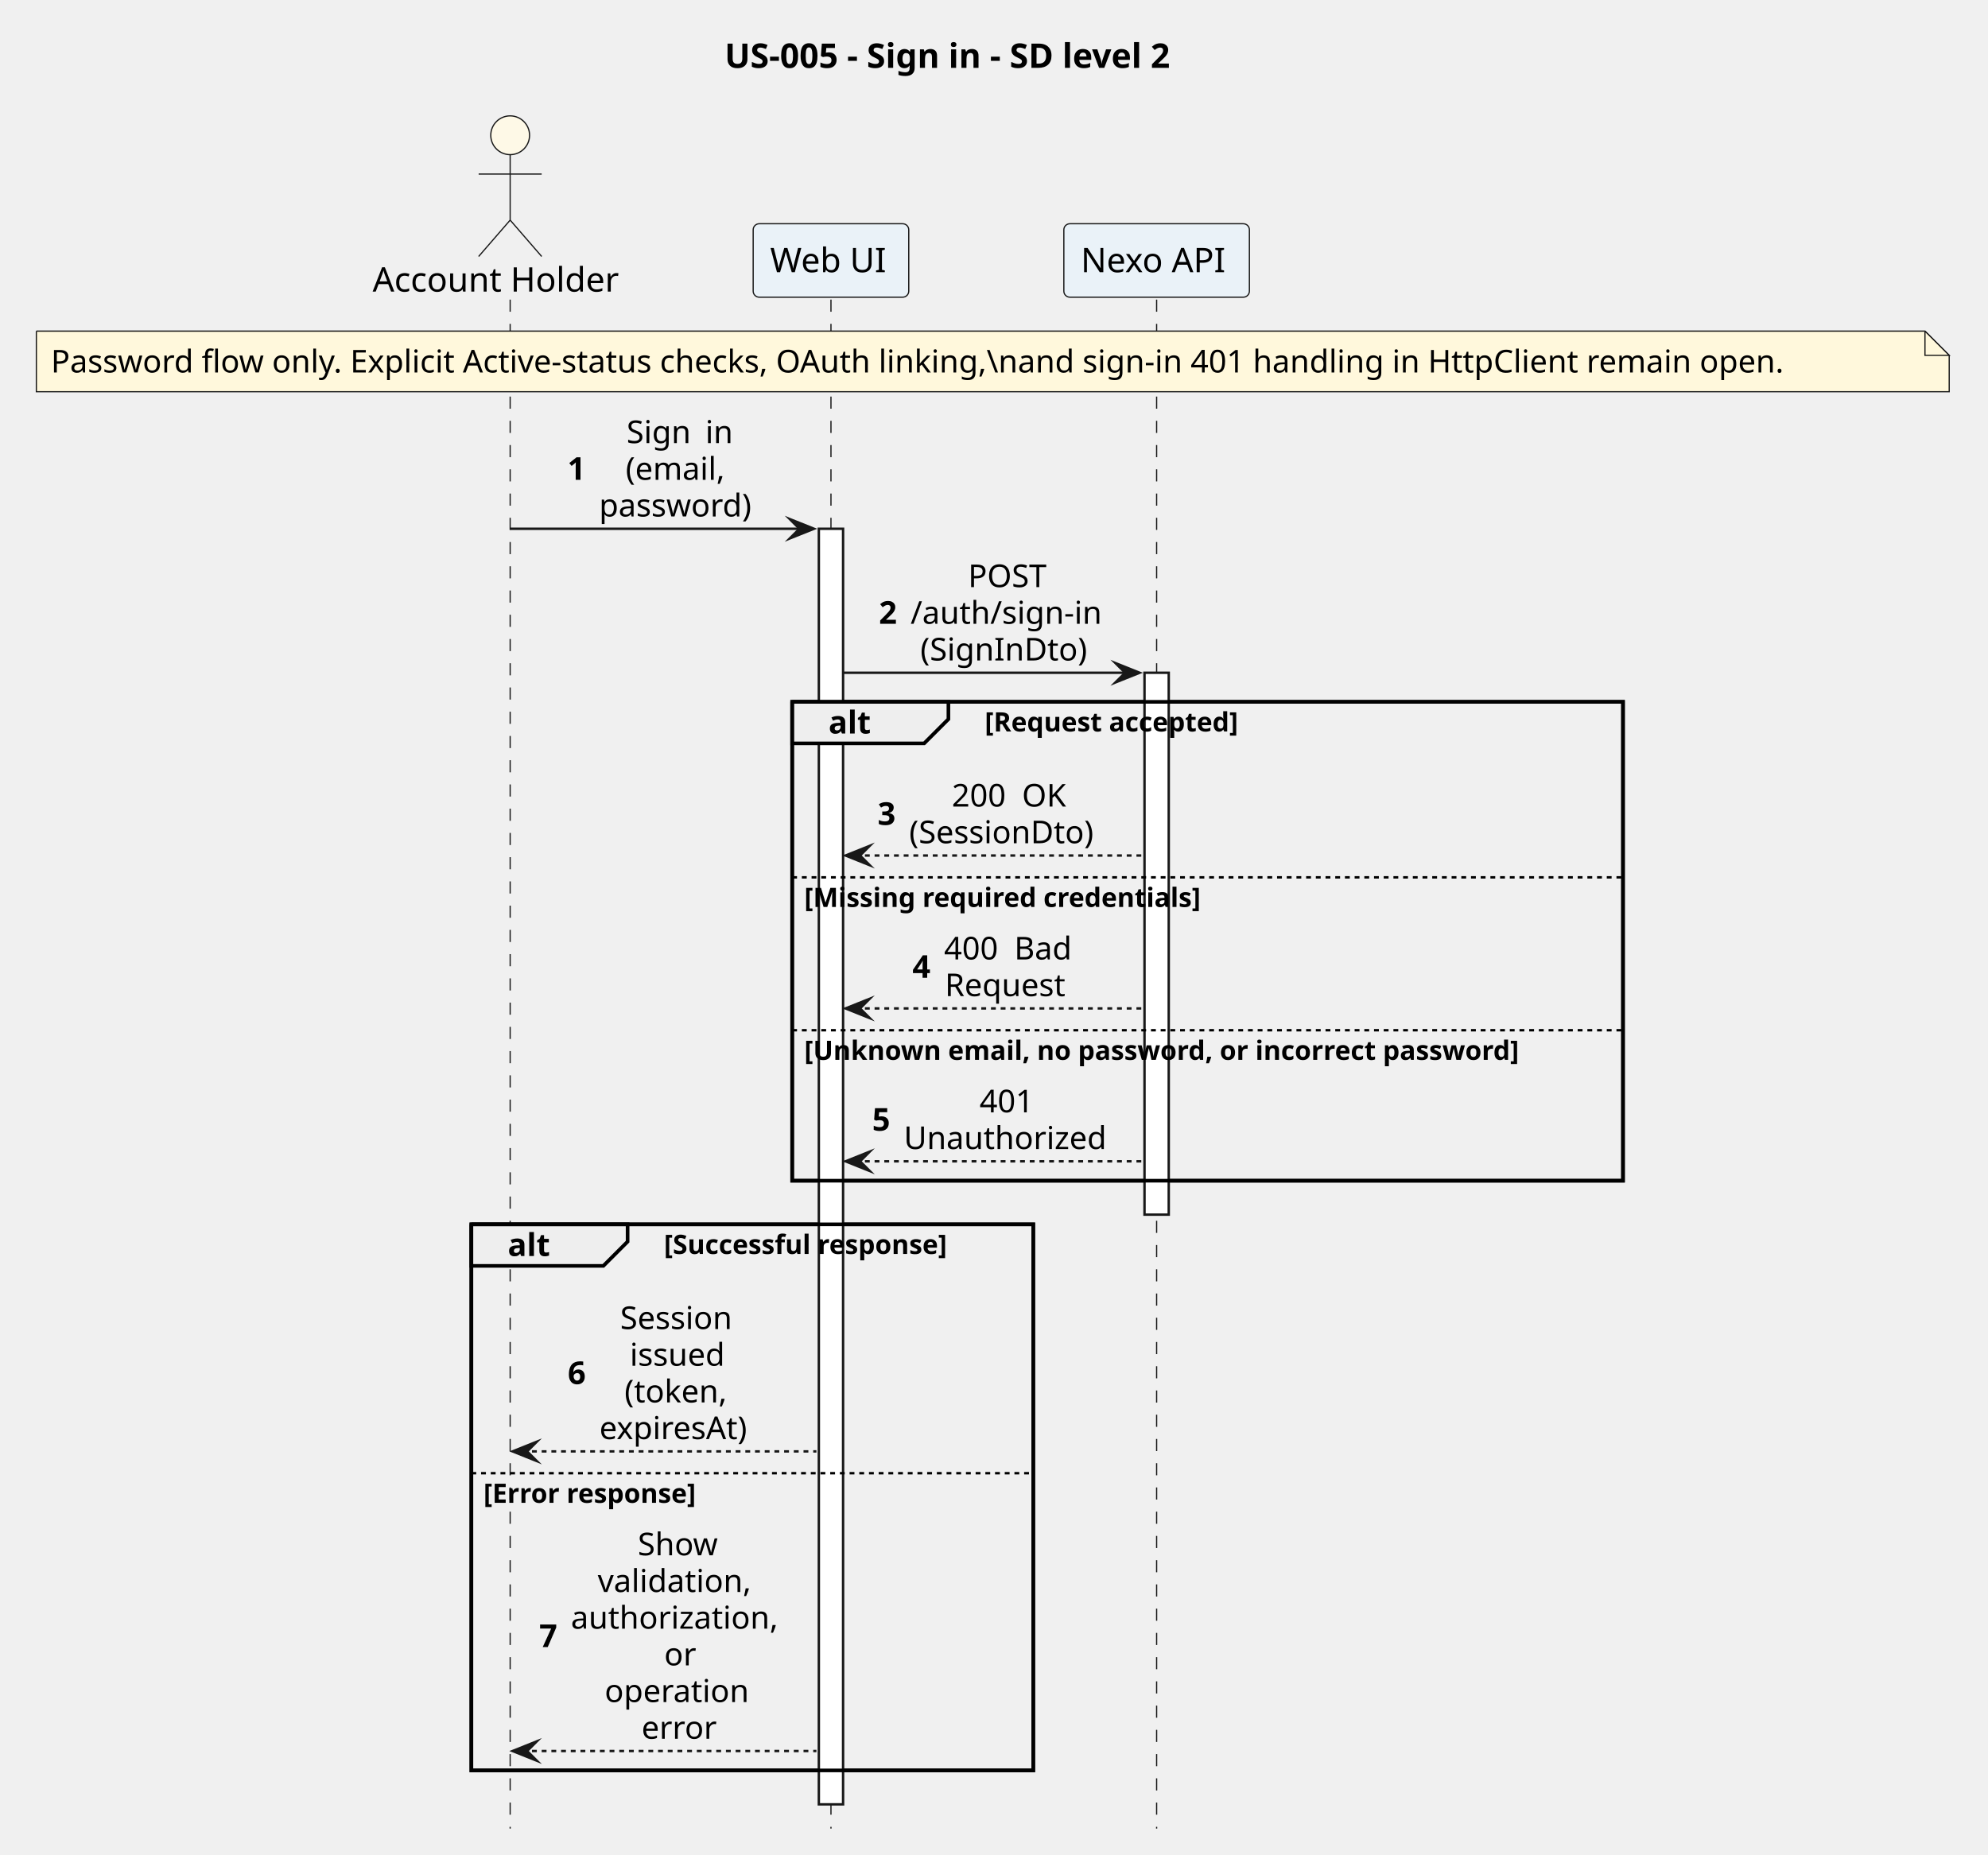
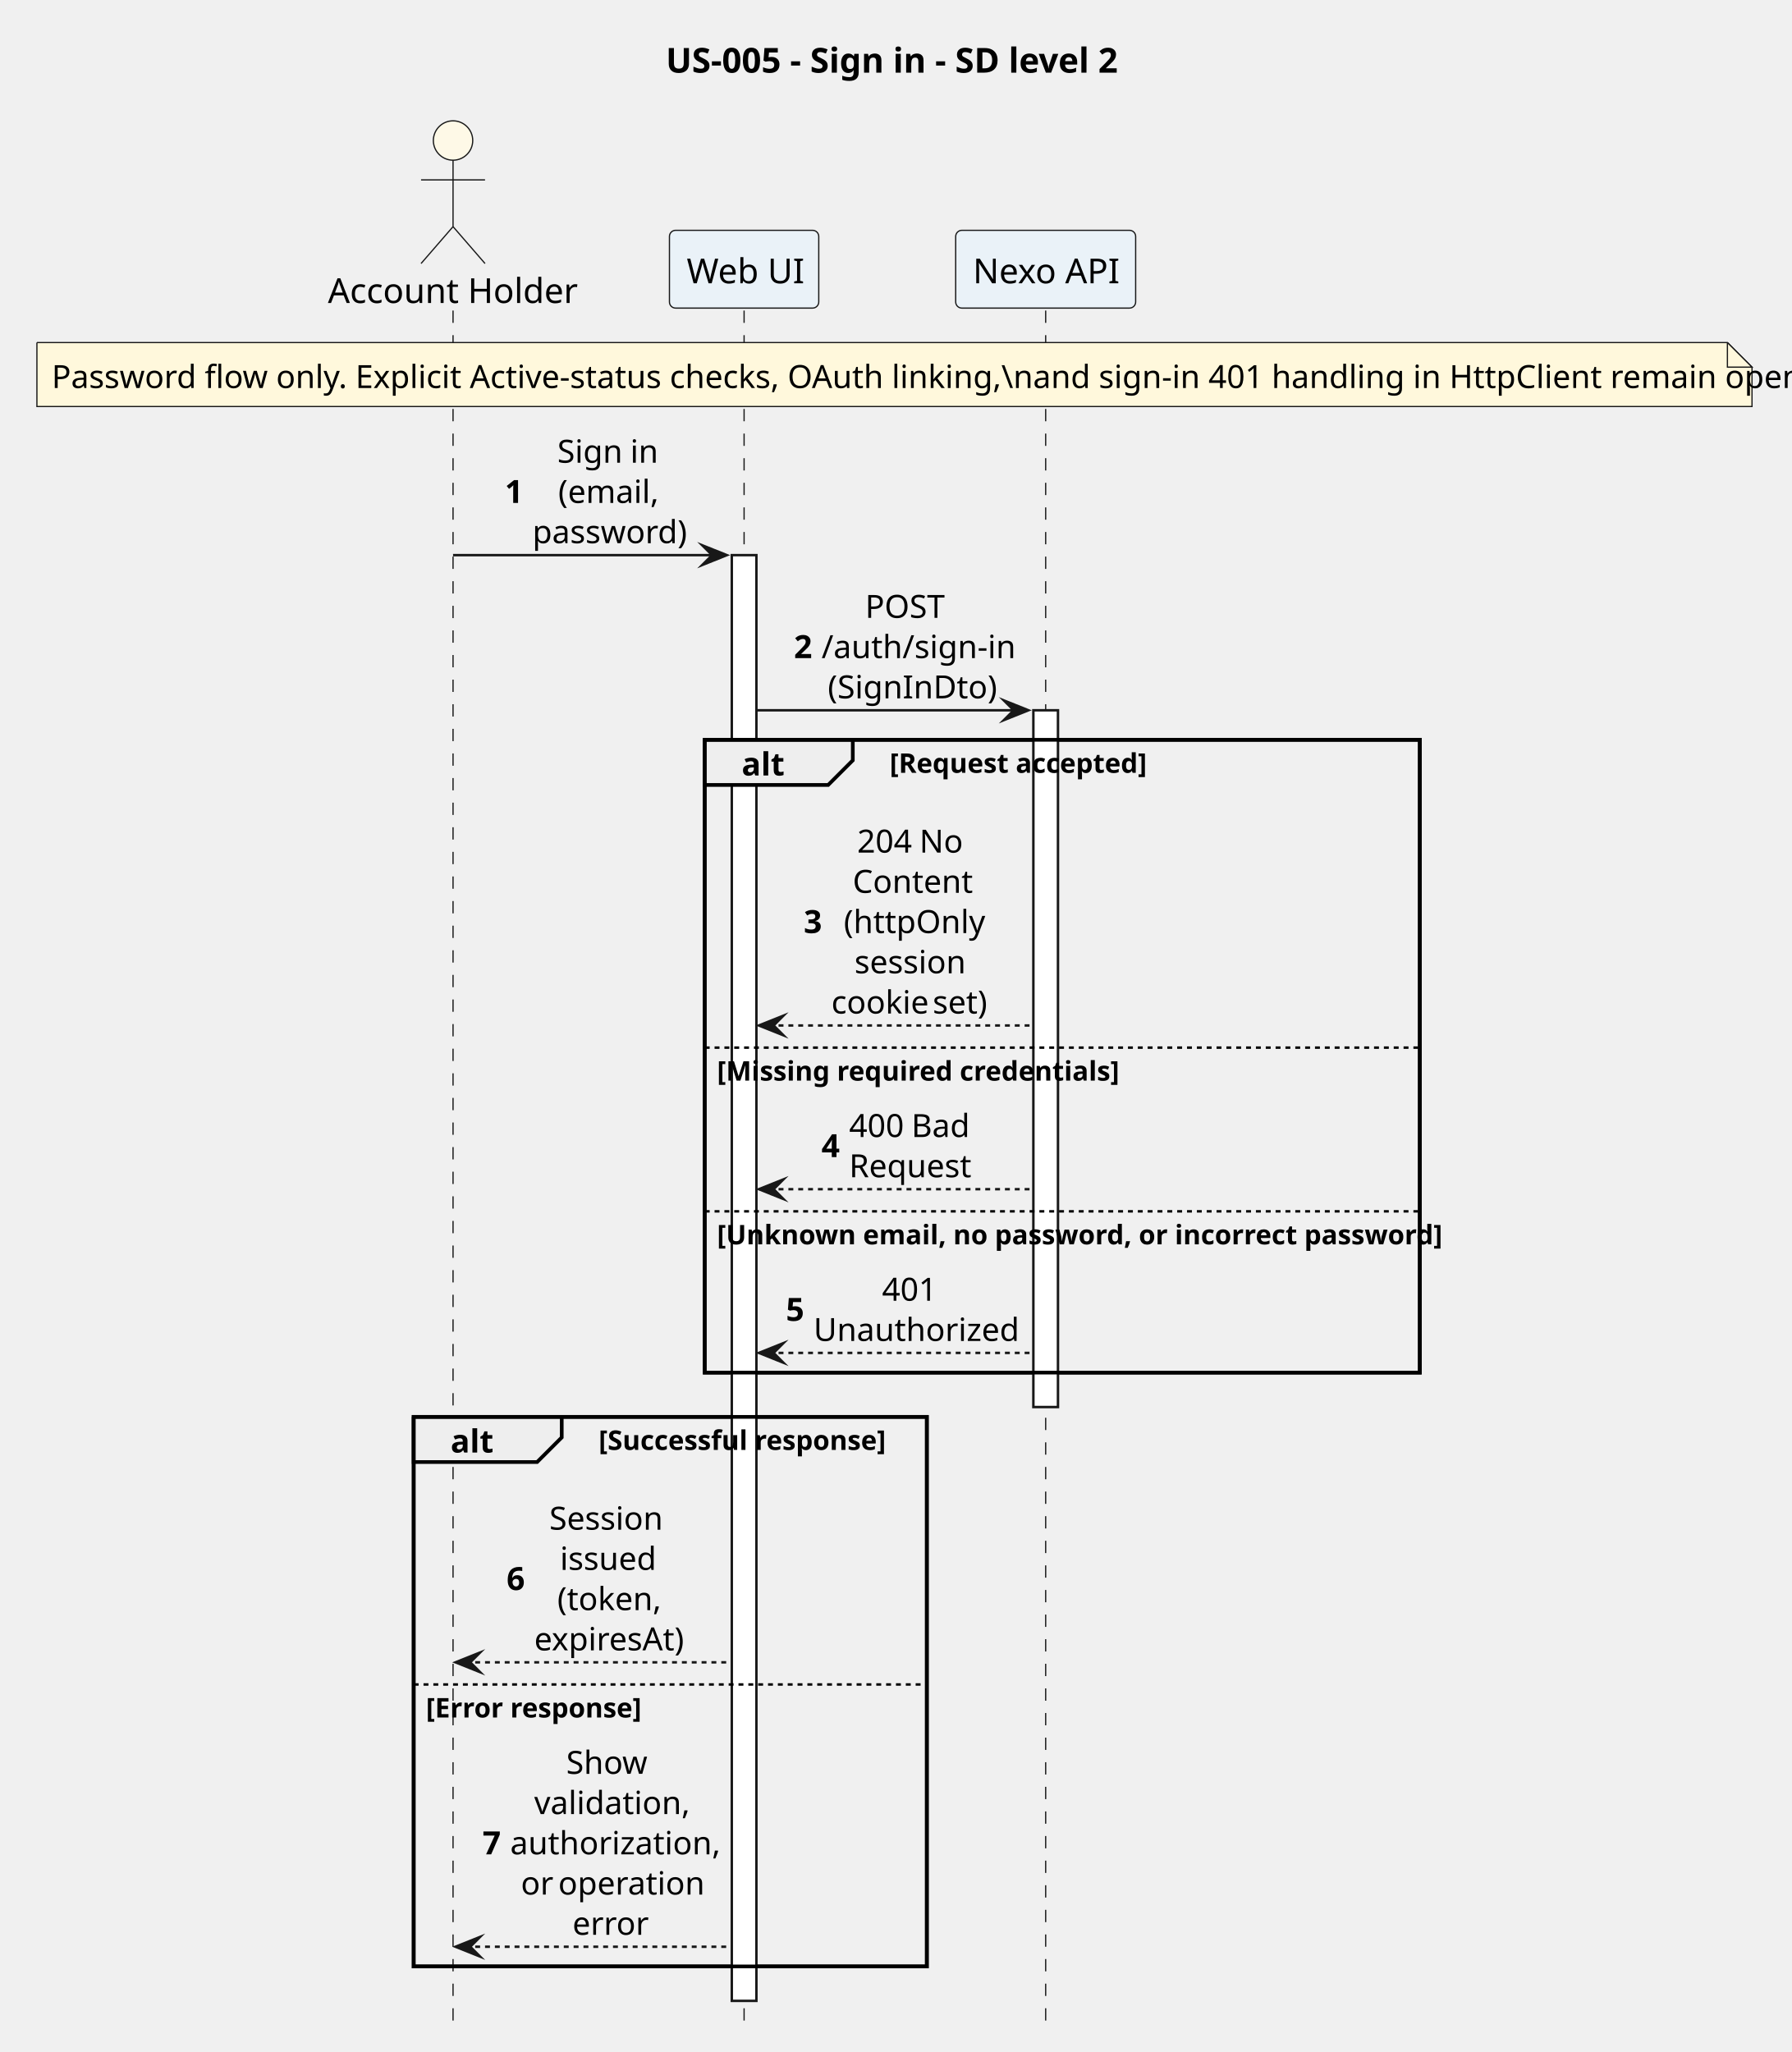
- <svg xmlns="http://www.w3.org/2000/svg" version="1.1" data-diagram-type="SEQUENCE" style="width:820px;height:765px;background:#FFFFFF;" width="820px" height="765px" viewBox="0 0 820 765" zoomAndPan="magnify" preserveAspectRatio="none" contentStyleType="text/css">
+ <svg xmlns="http://www.w3.org/2000/svg" version="1.1" data-diagram-type="SEQUENCE" style="width:728px;height:834px;background:#FFFFFF;" width="728px" height="834px" viewBox="0 0 728 834" zoomAndPan="magnify" preserveAspectRatio="none" contentStyleType="text/css">
  <defs />
  <g font-family="sans-serif" lengthAdjust="spacing">
    <g class="title" data-source-line="1">
-       <text x="298.904" y="27.995" fill="#000" font-size="14" textLength="221.02" font-weight="700">US-005 - Sign in - SD level 2</text>
+       <text x="270.589" y="29.533" fill="#000" font-size="14" textLength="185.165" font-weight="700">US-005 - Sign in - SD level 2</text>
    </g>
-     <rect x="326.751" y="289.523" width="342.693" height="197.539" fill="none" style="stroke:#000;stroke-width:1.5;" />
-     <rect x="194.429" y="505.063" width="231.767" height="225.266" fill="none" style="stroke:#000;stroke-width:1.5;" />
+     <rect x="286.393" y="300.68" width="290.604" height="257.188" fill="none" style="stroke:#000;stroke-width:1.5;" />
+     <rect x="168.112" y="575.867" width="208.545" height="223.352" fill="none" style="stroke:#000;stroke-width:1.5;" />
    <g>
-       <rect x="206.929" y="123.594" width="8" height="630.734" fill="#000" fill-opacity="0" />
-       <line x1="210.429" y1="123.594" x2="210.429" y2="754.328" style="stroke:#181818;stroke-width:0.5;stroke-dasharray:5,5;" />
+       <rect x="180.612" y="126.219" width="8" height="697" fill="#000" fill-opacity="0" />
+       <line x1="184.112" y1="126.219" x2="184.112" y2="823.219" style="stroke:#181818;stroke-width:0.5;stroke-dasharray:5,5;" />
    </g>
    <g>
-       <rect x="339.251" y="123.594" width="8" height="630.734" fill="#000" fill-opacity="0" />
-       <line x1="342.751" y1="123.594" x2="342.751" y2="754.328" style="stroke:#181818;stroke-width:0.5;stroke-dasharray:5,5;" />
+       <rect x="298.893" y="126.219" width="8" height="697" fill="#000" fill-opacity="0" />
+       <line x1="302.393" y1="126.219" x2="302.393" y2="823.219" style="stroke:#181818;stroke-width:0.5;stroke-dasharray:5,5;" />
    </g>
    <g>
-       <rect x="337.751" y="218.125" width="10" height="526.203" fill="#FFF" style="stroke:#181818;stroke-width:1;" />
+       <rect x="297.393" y="225.625" width="10" height="587.594" fill="#FFF" style="stroke:#181818;stroke-width:1;" />
    </g>
    <g>
-       <rect x="473.577" y="123.594" width="8" height="630.734" fill="#000" fill-opacity="0" />
-       <line x1="477.077" y1="123.594" x2="477.077" y2="754.328" style="stroke:#181818;stroke-width:0.5;stroke-dasharray:5,5;" />
+       <rect x="421.45" y="126.219" width="8" height="697" fill="#000" fill-opacity="0" />
+       <line x1="424.95" y1="126.219" x2="424.95" y2="823.219" style="stroke:#181818;stroke-width:0.5;stroke-dasharray:5,5;" />
    </g>
    <g>
-       <rect x="472.077" y="277.523" width="10" height="223.539" fill="#FFF" style="stroke:#181818;stroke-width:1;" />
+       <rect x="419.95" y="288.68" width="10" height="283.188" fill="#FFF" style="stroke:#181818;stroke-width:1;" />
    </g>
-     <text x="153.699" y="120.292" fill="#000" font-size="14" textLength="107.461">Account Holder</text>
-     <ellipse cx="210.429" cy="55.797" rx="8" ry="8" fill="#FEF9E7" style="stroke:#181818;stroke-width:0.5;" />
-     <path d="M210.429,63.797 L210.429,90.797 M197.429,71.797 L223.429,71.797 M210.429,90.797 L197.429,105.797 M210.429,90.797 L223.429,105.797" style="stroke:#181818;stroke-width:0.5;" fill="none" />
-     <rect x="310.667" y="92.297" width="64.169" height="30.297" fill="#EAF2F8" style="stroke:#181818;stroke-width:0.5;" rx="2.5" ry="2.5" />
-     <text x="317.667" y="112.292" fill="#000" font-size="14" textLength="50.169">Web UI</text>
-     <rect x="438.809" y="92.297" width="76.535" height="30.297" fill="#EAF2F8" style="stroke:#181818;stroke-width:0.5;" rx="2.5" ry="2.5" />
-     <text x="445.809" y="112.292" fill="#000" font-size="14" textLength="62.535">Nexo API</text>
-     <path d="M15,136.594 L15,161.594 L804,161.594 L804,146.594 L794,136.594 L15,136.594" style="stroke:#181818;stroke-width:0.5;" fill="#FFF8DC" />
-     <path d="M794,136.594 L794,146.594 L804,146.594 L794,136.594" style="stroke:#181818;stroke-width:0.5;" fill="#FFF8DC" />
-     <text x="21" y="153.661" fill="#000" font-size="13" textLength="768.828">Password flow only. Explicit Active-status checks, OAuth linking,\nand sign-in 401 handling in HttpClient remain open.</text>
-     <polygon points="325.751,214.125,335.751,218.125,325.751,222.125,329.751,218.125" fill="#181818" style="stroke:#181818;stroke-width:1;stroke-linejoin:miter;stroke-miterlimit:10;" />
-     <line x1="210.429" y1="218.125" x2="331.751" y2="218.125" style="stroke:#181818;stroke-width:1;" />
-     <text x="234.058" y="197.926" fill="#000" font-size="13" font-weight="700">1</text>
-     <text x="258.444" y="182.793" fill="#000" font-size="13" textLength="28.355">Sign</text>
-     <text x="286.799" y="182.793" fill="#000" font-size="13"> </text>
-     <text x="290.931" y="182.793" fill="#000" font-size="13" textLength="11.851">in</text>
-     <text x="258.085" y="197.926" fill="#000" font-size="13" textLength="45.056">(email,</text>
-     <text x="247.104" y="213.059" fill="#000" font-size="13" textLength="67.019">password)</text>
-     <polygon points="460.077,273.523,470.077,277.523,460.077,281.523,464.077,277.523" fill="#181818" style="stroke:#181818;stroke-width:1;stroke-linejoin:miter;stroke-miterlimit:10;" />
-     <line x1="347.751" y1="277.523" x2="466.077" y2="277.523" style="stroke:#181818;stroke-width:1;" />
-     <text x="362.531" y="257.325" fill="#000" font-size="13" font-weight="700">2</text>
-     <text x="399.304" y="242.192" fill="#000" font-size="13" textLength="34.265">POST</text>
-     <text x="375.577" y="257.325" fill="#000" font-size="13" textLength="81.72">/auth/sign-in</text>
-     <text x="379.62" y="272.458" fill="#000" font-size="13" textLength="73.633">(SignInDto)</text>
-     <path d="M326.751,289.523 L391.194,289.523 L391.194,296.656 L381.194,306.656 L326.751,306.656 L326.751,289.523" style="stroke:#000;stroke-width:1.5;" fill="#EEE" />
-     <rect x="326.751" y="289.523" width="342.693" height="197.539" fill="none" style="stroke:#000;stroke-width:1.5;" />
-     <text x="341.751" y="302.59" fill="#000" font-size="13" textLength="19.443" font-weight="700">alt</text>
-     <text x="406.194" y="301.734" fill="#000" font-size="11" textLength="121.177" font-weight="700">[Request accepted]</text>
-     <polygon points="358.751,348.922,348.751,352.922,358.751,356.922,354.751,352.922" fill="#181818" style="stroke:#181818;stroke-width:1;stroke-linejoin:miter;stroke-miterlimit:10;" />
-     <line x1="352.751" y1="352.922" x2="471.077" y2="352.922" style="stroke:#181818;stroke-width:1;stroke-dasharray:2,2;" />
-     <text x="361.989" y="340.29" fill="#000" font-size="13" font-weight="700">3</text>
-     <text x="392.585" y="332.723" fill="#000" font-size="13" textLength="24.813">200</text>
-     <text x="417.398" y="332.723" fill="#000" font-size="13"> </text>
-     <text x="421.531" y="332.723" fill="#000" font-size="13" textLength="18.757">OK</text>
-     <text x="375.034" y="347.856" fill="#000" font-size="13" textLength="82.805">(SessionDto)</text>
-     <line x1="326.751" y1="361.922" x2="669.445" y2="361.922" style="stroke:#000;stroke-width:1;stroke-dasharray:2,2;" />
-     <text x="331.751" y="374.132" fill="#000" font-size="11" textLength="187.462" font-weight="700">[Missing required credentials]</text>
-     <polygon points="358.751,411.992,348.751,415.992,358.751,419.992,354.751,415.992" fill="#181818" style="stroke:#181818;stroke-width:1;stroke-linejoin:miter;stroke-miterlimit:10;" />
-     <line x1="352.751" y1="415.992" x2="471.077" y2="415.992" style="stroke:#181818;stroke-width:1;stroke-dasharray:2,2;" />
-     <text x="376.35" y="403.36" fill="#000" font-size="13" font-weight="700">4</text>
-     <text x="389.396" y="395.793" fill="#000" font-size="13" textLength="24.813">400</text>
-     <text x="414.209" y="395.793" fill="#000" font-size="13"> </text>
-     <text x="418.341" y="395.793" fill="#000" font-size="13" textLength="25.137">Bad</text>
-     <text x="389.742" y="410.926" fill="#000" font-size="13" textLength="53.39">Request</text>
-     <line x1="326.751" y1="424.992" x2="669.445" y2="424.992" style="stroke:#000;stroke-width:1;stroke-dasharray:2,2;" />
-     <text x="331.751" y="437.203" fill="#000" font-size="11" textLength="335.693" font-weight="700">[Unknown email, no password, or incorrect password]</text>
-     <polygon points="358.751,475.063,348.751,479.063,358.751,483.063,354.751,479.063" fill="#181818" style="stroke:#181818;stroke-width:1;stroke-linejoin:miter;stroke-miterlimit:10;" />
-     <line x1="352.751" y1="479.063" x2="471.077" y2="479.063" style="stroke:#181818;stroke-width:1;stroke-dasharray:2,2;" />
-     <text x="359.751" y="466.43" fill="#000" font-size="13" font-weight="700">5</text>
-     <text x="404.03" y="458.864" fill="#000" font-size="13" textLength="24.813">401</text>
-     <text x="372.797" y="473.997" fill="#000" font-size="13" textLength="87.28">Unauthorized</text>
-     <path d="M194.429,505.063 L258.872,505.063 L258.872,512.195 L248.872,522.195 L194.429,522.195 L194.429,505.063" style="stroke:#000;stroke-width:1.5;" fill="#EEE" />
-     <rect x="194.429" y="505.063" width="231.767" height="225.266" fill="none" style="stroke:#000;stroke-width:1.5;" />
-     <text x="209.429" y="518.129" fill="#000" font-size="13" textLength="19.443" font-weight="700">alt</text>
-     <text x="273.872" y="517.273" fill="#000" font-size="11" textLength="136.324" font-weight="700">[Successful response]</text>
-     <polygon points="221.429,594.727,211.429,598.727,221.429,602.727,217.429,598.727" fill="#181818" style="stroke:#181818;stroke-width:1;stroke-linejoin:miter;stroke-miterlimit:10;" />
-     <line x1="215.429" y1="598.727" x2="336.751" y2="598.727" style="stroke:#181818;stroke-width:1;stroke-dasharray:2,2;" />
-     <text x="234.201" y="570.961" fill="#000" font-size="13" font-weight="700">6</text>
-     <text x="255.813" y="548.262" fill="#000" font-size="13" textLength="49.601">Session</text>
-     <text x="259.79" y="563.395" fill="#000" font-size="13" textLength="41.647">issued</text>
-     <text x="257.603" y="578.528" fill="#000" font-size="13" textLength="46.021">(token,</text>
-     <text x="247.247" y="593.661" fill="#000" font-size="13" textLength="66.733">expiresAt)</text>
-     <line x1="194.429" y1="607.727" x2="426.196" y2="607.727" style="stroke:#000;stroke-width:1;stroke-dasharray:2,2;" />
-     <text x="199.429" y="619.937" fill="#000" font-size="11" textLength="101.933" font-weight="700">[Error response]</text>
-     <polygon points="221.429,718.328,211.429,722.328,221.429,726.328,217.429,722.328" fill="#181818" style="stroke:#181818;stroke-width:1;stroke-linejoin:miter;stroke-miterlimit:10;" />
-     <line x1="215.429" y1="722.328" x2="336.751" y2="722.328" style="stroke:#181818;stroke-width:1;stroke-dasharray:2,2;" />
-     <text x="222.429" y="679.43" fill="#000" font-size="13" font-weight="700">7</text>
-     <text x="263.074" y="641.598" fill="#000" font-size="13" textLength="35.077">Show</text>
-     <text x="246.545" y="656.731" fill="#000" font-size="13" textLength="68.136">validation,</text>
-     <text x="235.475" y="671.864" fill="#000" font-size="13" textLength="90.276">authorization,</text>
-     <text x="273.964" y="686.997" fill="#000" font-size="13" textLength="13.298">or</text>
-     <text x="249.405" y="702.129" fill="#000" font-size="13" textLength="62.417">operation</text>
-     <text x="264.62" y="717.262" fill="#000" font-size="13" textLength="31.986">error</text>
+     <text x="133.254" y="123.143" fill="#000" font-size="14" textLength="95.717">Account Holder</text>
+     <ellipse cx="184.112" cy="57.109" rx="8" ry="8" fill="#FEF9E7" style="stroke:#181818;stroke-width:0.5;" />
+     <path d="M184.112,65.109 L184.112,92.109 M171.112,73.109 L197.112,73.109 M184.112,92.109 L171.112,107.109 M184.112,92.109 L197.112,107.109" style="stroke:#181818;stroke-width:0.5;" fill="none" />
+     <rect x="272.055" y="93.609" width="60.676" height="31.609" fill="#EAF2F8" style="stroke:#181818;stroke-width:0.5;" rx="2.5" ry="2.5" />
+     <text x="279.055" y="115.143" fill="#000" font-size="14" textLength="46.676">Web UI</text>
+     <rect x="388.381" y="93.609" width="73.138" height="31.609" fill="#EAF2F8" style="stroke:#181818;stroke-width:0.5;" rx="2.5" ry="2.5" />
+     <text x="395.381" y="115.143" fill="#000" font-size="14" textLength="59.138">Nexo API</text>
+     <path d="M15,139.219 L15,165.219 L712,165.219 L712,149.219 L702,139.219 L15,139.219" style="stroke:#181818;stroke-width:0.5;" fill="#FFF8DC" />
+     <path d="M702,139.219 L702,149.219 L712,149.219 L702,139.219" style="stroke:#181818;stroke-width:0.5;" fill="#FFF8DC" />
+     <text x="21" y="157.714" fill="#000" font-size="13" textLength="676.343">Password flow only. Explicit Active-status checks, OAuth linking,\nand sign-in 401 handling in HttpClient remain open.</text>
+     <polygon points="285.393,221.625,295.393,225.625,285.393,229.625,289.393,225.625" fill="#181818" style="stroke:#181818;stroke-width:1;stroke-linejoin:miter;stroke-miterlimit:10;" />
+     <line x1="184.112" y1="225.625" x2="291.393" y2="225.625" style="stroke:#181818;stroke-width:1;" />
+     <text x="205.154" y="204.417" fill="#000" font-size="13" font-weight="700">1</text>
+     <text x="226.493" y="188.065" fill="#000" font-size="13" textLength="26.019">Sign</text>
+     <text x="252.512" y="188.065" fill="#000" font-size="13"> </text>
+     <text x="256.124" y="188.065" fill="#000" font-size="13" textLength="10.118">in</text>
+     <text x="226.864" y="204.417" fill="#000" font-size="13" textLength="39.006">(email,</text>
+     <text x="216.384" y="220.769" fill="#000" font-size="13" textLength="59.966">password)</text>
+     <polygon points="407.95,284.68,417.95,288.68,407.95,292.68,411.95,288.68" fill="#181818" style="stroke:#181818;stroke-width:1;stroke-linejoin:miter;stroke-miterlimit:10;" />
+     <line x1="307.393" y1="288.68" x2="413.95" y2="288.68" style="stroke:#181818;stroke-width:1;" />
+     <text x="322.646" y="267.472" fill="#000" font-size="13" font-weight="700">2</text>
+     <text x="351.589" y="251.12" fill="#000" font-size="13" textLength="35.395">POST</text>
+     <text x="333.876" y="267.472" fill="#000" font-size="13" textLength="70.821">/auth/sign-in</text>
+     <text x="336.412" y="283.823" fill="#000" font-size="13" textLength="65.749">(SignInDto)</text>
+     <path d="M286.393,300.68 L346.564,300.68 L346.564,309.031 L336.564,319.031 L286.393,319.031 L286.393,300.68" style="stroke:#000;stroke-width:1.5;" fill="#EEE" />
+     <rect x="286.393" y="300.68" width="290.604" height="257.188" fill="none" style="stroke:#000;stroke-width:1.5;" />
+     <text x="301.393" y="315.175" fill="#000" font-size="13" textLength="15.171" font-weight="700">alt</text>
+     <text x="361.564" y="314.099" fill="#000" font-size="11" textLength="101.471" font-weight="700">[Request accepted]</text>
+     <polygon points="318.393,412.789,308.393,416.789,318.393,420.789,314.393,416.789" fill="#181818" style="stroke:#181818;stroke-width:1;stroke-linejoin:miter;stroke-miterlimit:10;" />
+     <line x1="312.393" y1="416.789" x2="418.95" y2="416.789" style="stroke:#181818;stroke-width:1;stroke-dasharray:2,2;" />
+     <text x="326.626" y="379.229" fill="#000" font-size="13" font-weight="700">3</text>
+     <text x="348.326" y="346.526" fill="#000" font-size="13" textLength="21.69">204</text>
+     <text x="370.016" y="346.526" fill="#000" font-size="13"> </text>
+     <text x="373.628" y="346.526" fill="#000" font-size="13" textLength="16.618">No</text>
+     <text x="346.521" y="362.878" fill="#000" font-size="13" textLength="45.532">Content</text>
+     <text x="342.915" y="379.229" fill="#000" font-size="13" textLength="52.743">(httpOnly</text>
+     <text x="347.247" y="395.581" fill="#000" font-size="13" textLength="44.078">session</text>
+     <text x="337.856" y="411.933" fill="#000" font-size="13" textLength="37.578">cookie</text>
+     <text x="375.434" y="411.933" fill="#000" font-size="13"> </text>
+     <text x="379.046" y="411.933" fill="#000" font-size="13" textLength="21.671">set)</text>
+     <line x1="286.393" y1="425.789" x2="576.997" y2="425.789" style="stroke:#000;stroke-width:1;stroke-dasharray:2,2;" />
+     <text x="291.393" y="439.208" fill="#000" font-size="11" textLength="156.481" font-weight="700">[Missing required credentials]</text>
+     <polygon points="318.393,479.328,308.393,483.328,318.393,487.328,314.393,483.328" fill="#181818" style="stroke:#181818;stroke-width:1;stroke-linejoin:miter;stroke-miterlimit:10;" />
+     <line x1="312.393" y1="483.328" x2="418.95" y2="483.328" style="stroke:#181818;stroke-width:1;stroke-dasharray:2,2;" />
+     <text x="333.84" y="470.296" fill="#000" font-size="13" font-weight="700">4</text>
+     <text x="345.07" y="462.12" fill="#000" font-size="13" textLength="21.69">400</text>
+     <text x="366.76" y="462.12" fill="#000" font-size="13"> </text>
+     <text x="370.372" y="462.12" fill="#000" font-size="13" textLength="23.131">Bad</text>
+     <text x="345.076" y="478.472" fill="#000" font-size="13" textLength="48.42">Request</text>
+     <line x1="286.393" y1="492.328" x2="576.997" y2="492.328" style="stroke:#000;stroke-width:1;stroke-dasharray:2,2;" />
+     <text x="291.393" y="505.747" fill="#000" font-size="11" textLength="283.604" font-weight="700">[Unknown email, no password, or incorrect password]</text>
+     <polygon points="318.393,545.867,308.393,549.867,318.393,553.867,314.393,549.867" fill="#181818" style="stroke:#181818;stroke-width:1;stroke-linejoin:miter;stroke-miterlimit:10;" />
+     <line x1="312.393" y1="549.867" x2="418.95" y2="549.867" style="stroke:#181818;stroke-width:1;stroke-dasharray:2,2;" />
+     <text x="319.393" y="536.835" fill="#000" font-size="13" font-weight="700">5</text>
+     <text x="358.441" y="528.659" fill="#000" font-size="13" textLength="21.69">401</text>
+     <text x="330.623" y="545.011" fill="#000" font-size="13" textLength="77.327">Unauthorized</text>
+     <path d="M168.112,575.867 L228.283,575.867 L228.283,584.219 L218.283,594.219 L168.112,594.219 L168.112,575.867" style="stroke:#000;stroke-width:1.5;" fill="#EEE" />
+     <rect x="168.112" y="575.867" width="208.545" height="223.352" fill="none" style="stroke:#000;stroke-width:1.5;" />
+     <text x="183.112" y="590.362" fill="#000" font-size="13" textLength="15.171" font-weight="700">alt</text>
+     <text x="243.283" y="589.286" fill="#000" font-size="11" textLength="117.375" font-weight="700">[Successful response]</text>
+     <polygon points="195.112,671.625,185.112,675.625,195.112,679.625,191.112,675.625" fill="#181818" style="stroke:#181818;stroke-width:1;stroke-linejoin:miter;stroke-miterlimit:10;" />
+     <line x1="189.112" y1="675.625" x2="296.393" y2="675.625" style="stroke:#181818;stroke-width:1;stroke-dasharray:2,2;" />
+     <text x="205.878" y="646.241" fill="#000" font-size="13" font-weight="700">6</text>
+     <text x="223.243" y="621.714" fill="#000" font-size="13" textLength="46.249">Session</text>
+     <text x="227.578" y="638.065" fill="#000" font-size="13" textLength="37.578">issued</text>
+     <text x="226.496" y="654.417" fill="#000" font-size="13" textLength="39.743">(token,</text>
+     <text x="217.108" y="670.769" fill="#000" font-size="13" textLength="58.519">expiresAt)</text>
+     <line x1="168.112" y1="684.625" x2="376.657" y2="684.625" style="stroke:#000;stroke-width:1;stroke-dasharray:2,2;" />
+     <text x="173.112" y="698.044" fill="#000" font-size="11" textLength="86.19" font-weight="700">[Error response]</text>
+     <polygon points="195.112,787.219,185.112,791.219,195.112,795.219,191.112,791.219" fill="#181818" style="stroke:#181818;stroke-width:1;stroke-linejoin:miter;stroke-miterlimit:10;" />
+     <line x1="189.112" y1="791.219" x2="296.393" y2="791.219" style="stroke:#181818;stroke-width:1;stroke-dasharray:2,2;" />
+     <text x="196.112" y="753.659" fill="#000" font-size="13" font-weight="700">7</text>
+     <text x="230.108" y="720.956" fill="#000" font-size="13" textLength="32.519">Show</text>
+     <text x="217.098" y="737.308" fill="#000" font-size="13" textLength="58.538">validation,</text>
+     <text x="207.342" y="753.659" fill="#000" font-size="13" textLength="78.051">authorization,</text>
+     <text x="211.677" y="770.011" fill="#000" font-size="13" textLength="11.559">or</text>
+     <text x="223.237" y="770.011" fill="#000" font-size="13"> </text>
+     <text x="226.848" y="770.011" fill="#000" font-size="13" textLength="54.209">operation</text>
+     <text x="232.644" y="786.362" fill="#000" font-size="13" textLength="27.447">error</text>
  </g>
</svg>
